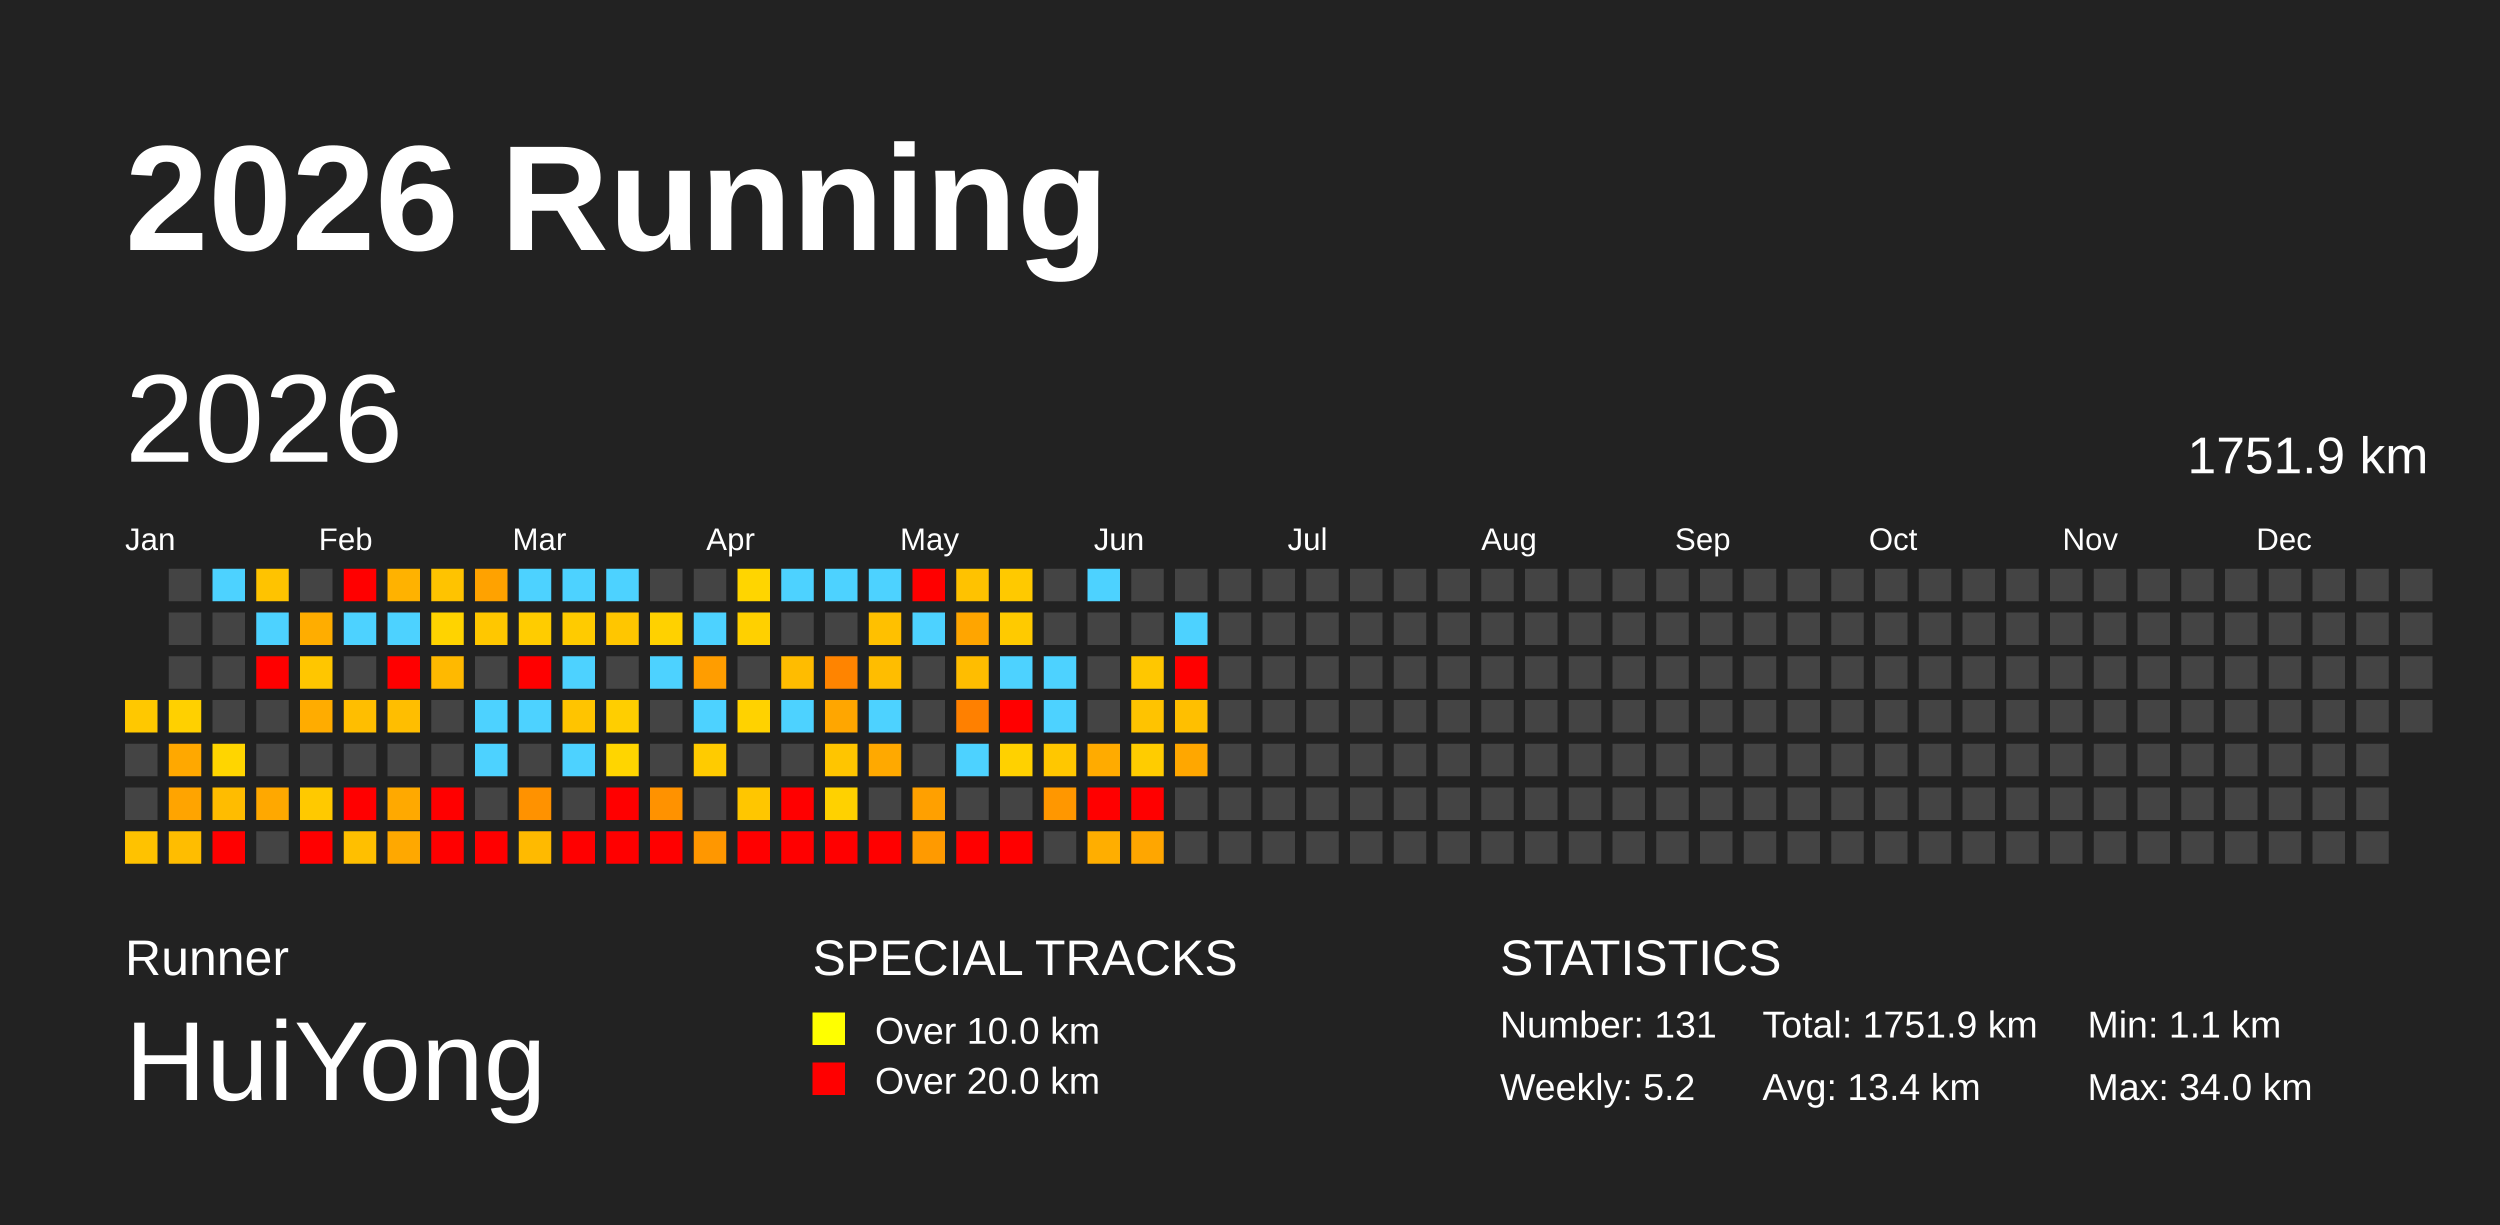
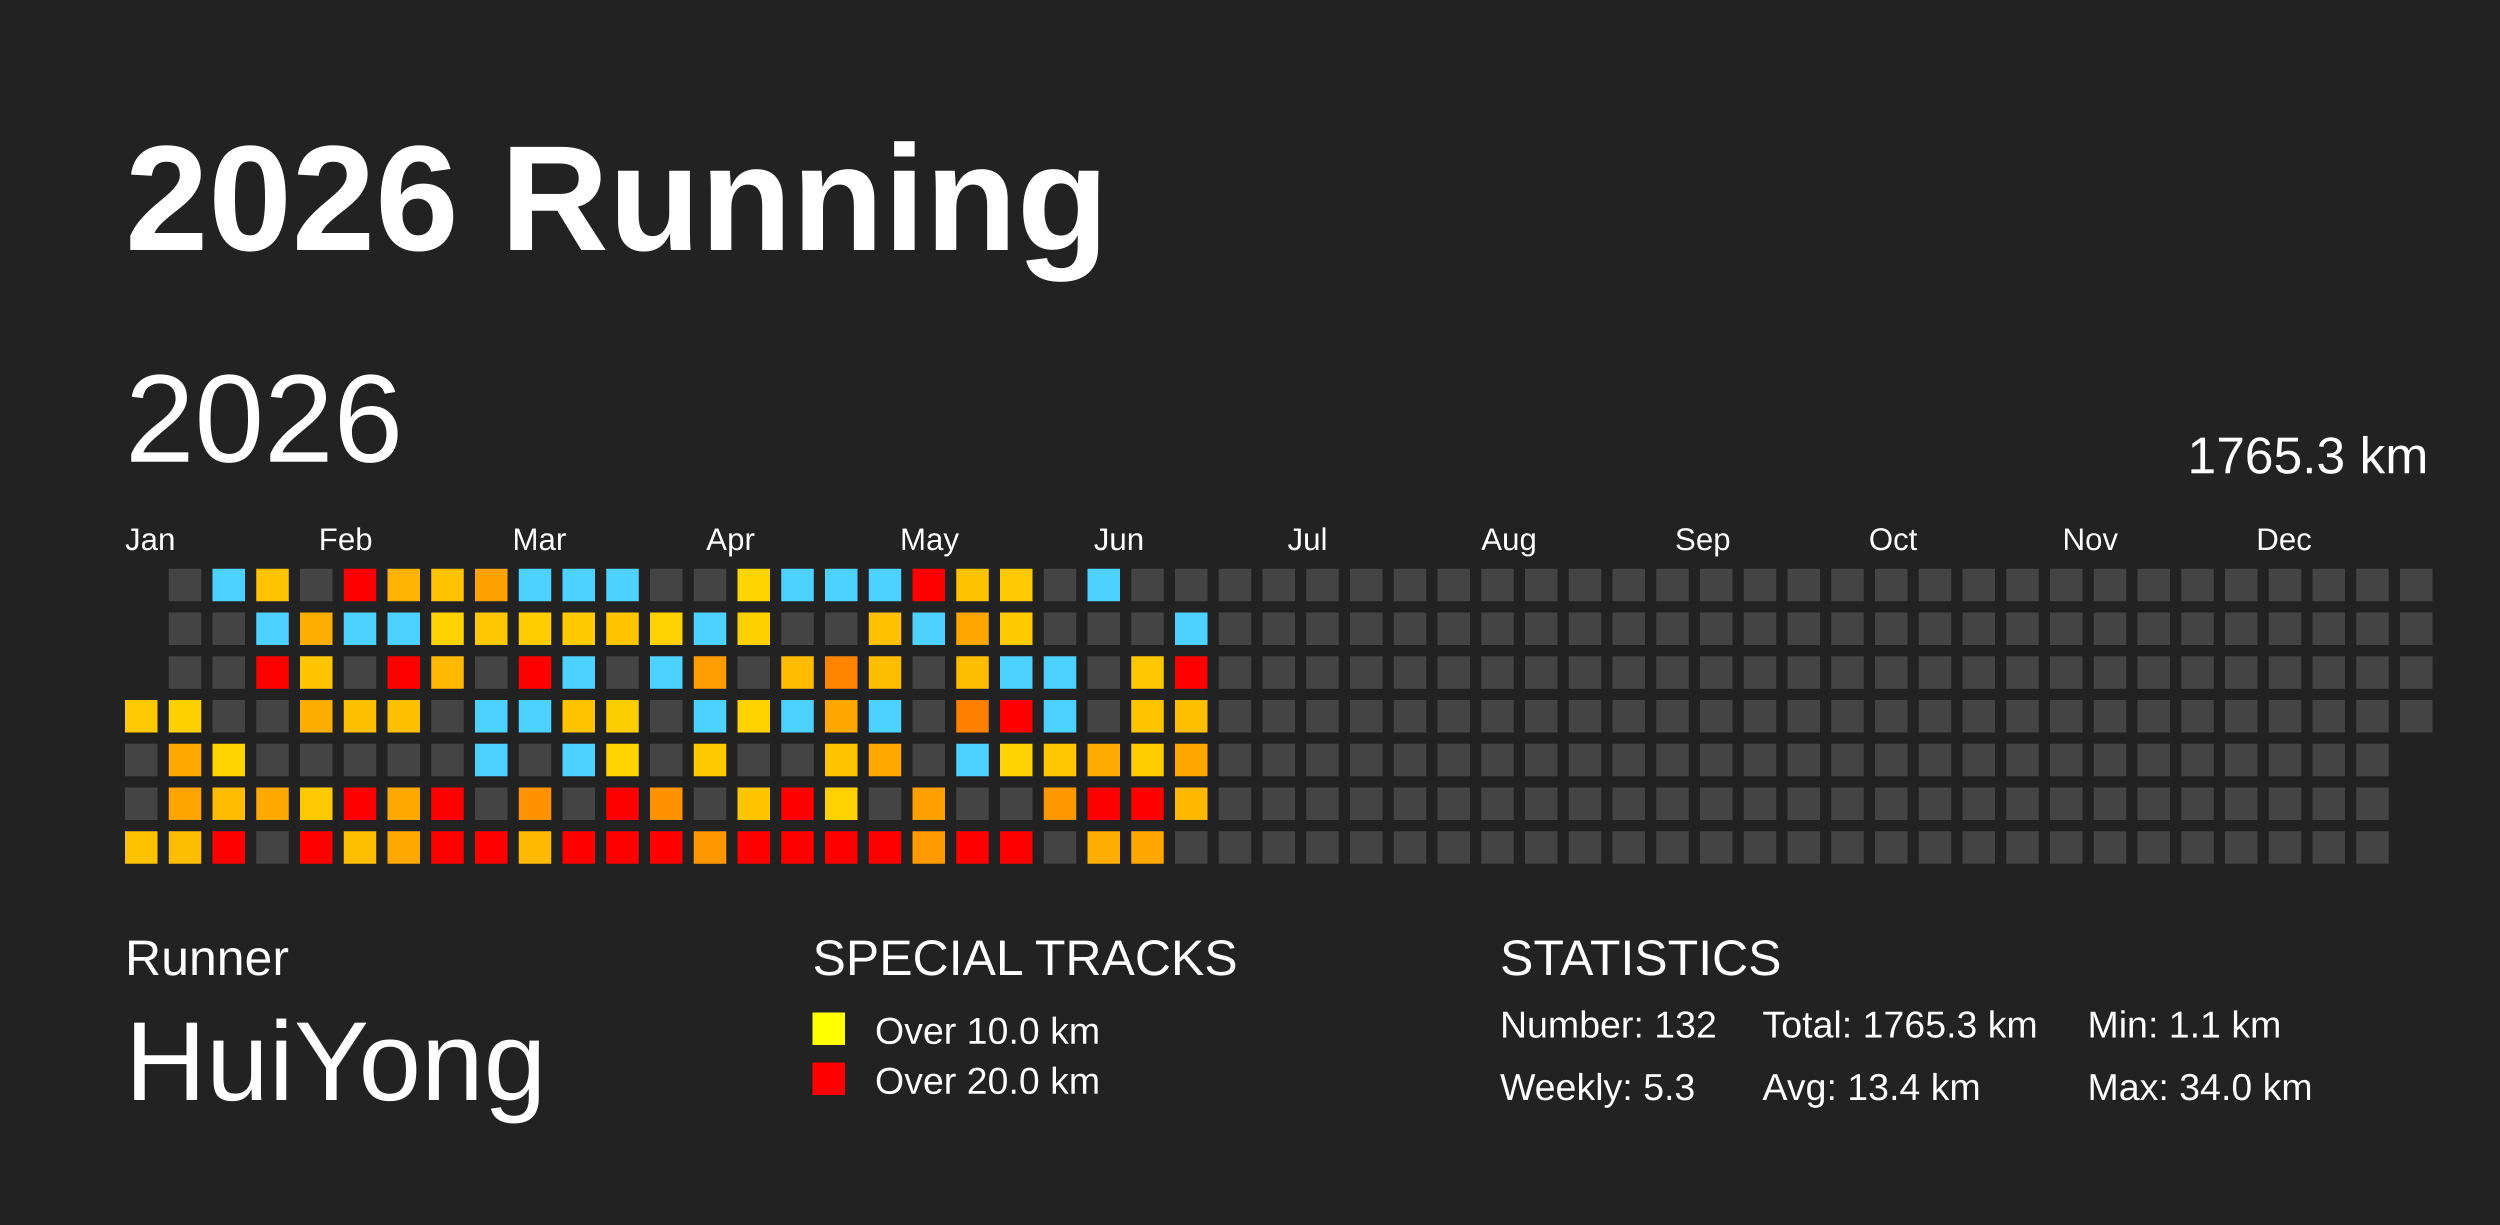
<svg xmlns="http://www.w3.org/2000/svg" baseProfile="full" height="98mm" version="1.1" viewBox="0,0,200,98" width="200mm">
  <defs />
  <rect fill="#222222" height="98" width="200" x="0" y="0" />
  <text fill="#FFFFFF" style="font-size:12px; font-family:Arial; font-weight:bold;" x="10" y="20">2026 Running</text>
  <text fill="#FFFFFF" style="font-size:4px; font-family:Arial" x="10" y="78">Runner</text>
  <text fill="#FFFFFF" style="font-size:9px; font-family:Arial" x="10" y="88">HuiYong</text>
  <text fill="#FFFFFF" style="font-size:4px; font-family:Arial" x="65" y="78">SPECIAL TRACKS</text>
  <rect fill="yellow" height="2.6" width="2.6" x="65" y="81" />
  <text fill="#FFFFFF" style="font-size:3px; font-family:Arial" x="70" y="83.5">Over 10.0 km</text>
  <rect fill="red" height="2.6" width="2.6" x="65" y="85" />
  <text fill="#FFFFFF" style="font-size:3px; font-family:Arial" x="70" y="87.5">Over 20.0 km</text>
  <text fill="#FFFFFF" style="font-size:4px; font-family:Arial" x="120" y="78">STATISTICS</text>
-   <text fill="#FFFFFF" style="font-size:3px; font-family:Arial" x="120" y="83">Number: 131</text>
-   <text fill="#FFFFFF" style="font-size:3px; font-family:Arial" x="120" y="88">Weekly: 5.2</text>
-   <text fill="#FFFFFF" style="font-size:3px; font-family:Arial" x="141" y="83">Total: 1751.9 km</text>
+   <text fill="#FFFFFF" style="font-size:3px; font-family:Arial" x="120" y="83">Number: 132</text>
+   <text fill="#FFFFFF" style="font-size:3px; font-family:Arial" x="120" y="88">Weekly: 5.3</text>
+   <text fill="#FFFFFF" style="font-size:3px; font-family:Arial" x="141" y="83">Total: 1765.3 km</text>
  <text fill="#FFFFFF" style="font-size:3px; font-family:Arial" x="141" y="88">Avg: 13.4 km</text>
  <text fill="#FFFFFF" style="font-size:3px; font-family:Arial" x="167" y="83">Min: 1.1 km</text>
  <text fill="#FFFFFF" style="font-size:3px; font-family:Arial" x="167" y="88">Max: 34.0 km</text>
  <text dominant-baseline="hanging" fill="#FFFFFF" style="font-size:10.0px; font-family:Arial;" x="10" y="30">2026</text>
-   <text dominant-baseline="hanging" fill="#FFFFFF" style="font-size:4.125px; font-family:Arial;" x="175" y="35">1751.9 km</text>
+   <text dominant-baseline="hanging" fill="#FFFFFF" style="font-size:4.125px; font-family:Arial;" x="175" y="35">1765.3 km</text>
  <text fill="#FFFFFF" style="font-size:2.5px; font-family:Arial" x="10.0" y="44">Jan</text>
  <text fill="#FFFFFF" style="font-size:2.5px; font-family:Arial" x="25.5" y="44">Feb</text>
  <text fill="#FFFFFF" style="font-size:2.5px; font-family:Arial" x="41.0" y="44">Mar</text>
  <text fill="#FFFFFF" style="font-size:2.5px; font-family:Arial" x="56.5" y="44">Apr</text>
  <text fill="#FFFFFF" style="font-size:2.5px; font-family:Arial" x="72.0" y="44">May</text>
  <text fill="#FFFFFF" style="font-size:2.5px; font-family:Arial" x="87.5" y="44">Jun</text>
  <text fill="#FFFFFF" style="font-size:2.5px; font-family:Arial" x="103.0" y="44">Jul</text>
  <text fill="#FFFFFF" style="font-size:2.5px; font-family:Arial" x="118.5" y="44">Aug</text>
  <text fill="#FFFFFF" style="font-size:2.5px; font-family:Arial" x="134.0" y="44">Sep</text>
  <text fill="#FFFFFF" style="font-size:2.5px; font-family:Arial" x="149.5" y="44">Oct</text>
  <text fill="#FFFFFF" style="font-size:2.5px; font-family:Arial" x="165.0" y="44">Nov</text>
  <text fill="#FFFFFF" style="font-size:2.5px; font-family:Arial" x="180.5" y="44">Dec</text>
  <rect fill="#ffc800" height="2.6" width="2.6" x="10.0" y="56.0" />
  <rect fill="#444444" height="2.6" width="2.6" x="10.0" y="59.5" />
  <rect fill="#444444" height="2.6" width="2.6" x="10.0" y="63.0" />
  <rect fill="#ffc200" height="2.6" width="2.6" x="10.0" y="66.5" />
  <rect fill="#444444" height="2.6" width="2.6" x="13.5" y="45.5" />
  <rect fill="#444444" height="2.6" width="2.6" x="13.5" y="49.0" />
  <rect fill="#444444" height="2.6" width="2.6" x="13.5" y="52.5" />
  <rect fill="#ffd000" height="2.6" width="2.6" x="13.5" y="56.0" />
  <rect fill="#ffa800" height="2.6" width="2.6" x="13.5" y="59.5" />
  <rect fill="#ffa400" height="2.6" width="2.6" x="13.5" y="63.0" />
  <rect fill="#ffbd00" height="2.6" width="2.6" x="13.5" y="66.5" />
  <rect fill="#4dd2ff" height="2.6" width="2.6" x="17.0" y="45.5" />
  <rect fill="#444444" height="2.6" width="2.6" x="17.0" y="49.0" />
  <rect fill="#444444" height="2.6" width="2.6" x="17.0" y="52.5" />
  <rect fill="#444444" height="2.6" width="2.6" x="17.0" y="56.0" />
  <rect fill="#ffd500" height="2.6" width="2.6" x="17.0" y="59.5" />
  <rect fill="#ffbc00" height="2.6" width="2.6" x="17.0" y="63.0" />
  <rect fill="red" height="2.6" width="2.6" x="17.0" y="66.5" />
  <rect fill="#ffc300" height="2.6" width="2.6" x="20.5" y="45.5" />
  <rect fill="#4dd2ff" height="2.6" width="2.6" x="20.5" y="49.0" />
  <rect fill="red" height="2.6" width="2.6" x="20.5" y="52.5" />
  <rect fill="#444444" height="2.6" width="2.6" x="20.5" y="56.0" />
  <rect fill="#444444" height="2.6" width="2.6" x="20.5" y="59.5" />
  <rect fill="#ffa800" height="2.6" width="2.6" x="20.5" y="63.0" />
  <rect fill="#444444" height="2.6" width="2.6" x="20.5" y="66.5" />
  <rect fill="#444444" height="2.6" width="2.6" x="24.0" y="45.5" />
  <rect fill="#ffad00" height="2.6" width="2.6" x="24.0" y="49.0" />
  <rect fill="#ffc600" height="2.6" width="2.6" x="24.0" y="52.5" />
  <rect fill="#ffac00" height="2.6" width="2.6" x="24.0" y="56.0" />
  <rect fill="#444444" height="2.6" width="2.6" x="24.0" y="59.5" />
  <rect fill="#ffc900" height="2.6" width="2.6" x="24.0" y="63.0" />
  <rect fill="red" height="2.6" width="2.6" x="24.0" y="66.5" />
  <rect fill="red" height="2.6" width="2.6" x="27.5" y="45.5" />
  <rect fill="#4dd2ff" height="2.6" width="2.6" x="27.5" y="49.0" />
  <rect fill="#444444" height="2.6" width="2.6" x="27.5" y="52.5" />
  <rect fill="#ffbe00" height="2.6" width="2.6" x="27.5" y="56.0" />
  <rect fill="#444444" height="2.6" width="2.6" x="27.5" y="59.5" />
  <rect fill="red" height="2.6" width="2.6" x="27.5" y="63.0" />
  <rect fill="#ffbf00" height="2.6" width="2.6" x="27.5" y="66.5" />
  <rect fill="#ffb200" height="2.6" width="2.6" x="31.0" y="45.5" />
  <rect fill="#4dd2ff" height="2.6" width="2.6" x="31.0" y="49.0" />
  <rect fill="red" height="2.6" width="2.6" x="31.0" y="52.5" />
  <rect fill="#ffbe00" height="2.6" width="2.6" x="31.0" y="56.0" />
  <rect fill="#444444" height="2.6" width="2.6" x="31.0" y="59.5" />
  <rect fill="#ffa900" height="2.6" width="2.6" x="31.0" y="63.0" />
  <rect fill="#ffa800" height="2.6" width="2.6" x="31.0" y="66.5" />
  <rect fill="#ffc300" height="2.6" width="2.6" x="34.5" y="45.5" />
  <rect fill="#ffd300" height="2.6" width="2.6" x="34.5" y="49.0" />
  <rect fill="#ffb900" height="2.6" width="2.6" x="34.5" y="52.5" />
  <rect fill="#444444" height="2.6" width="2.6" x="34.5" y="56.0" />
  <rect fill="#444444" height="2.6" width="2.6" x="34.5" y="59.5" />
  <rect fill="red" height="2.6" width="2.6" x="34.5" y="63.0" />
  <rect fill="red" height="2.6" width="2.6" x="34.5" y="66.5" />
  <rect fill="#ffa200" height="2.6" width="2.6" x="38.0" y="45.5" />
  <rect fill="#ffc700" height="2.6" width="2.6" x="38.0" y="49.0" />
  <rect fill="#444444" height="2.6" width="2.6" x="38.0" y="52.5" />
  <rect fill="#4dd2ff" height="2.6" width="2.6" x="38.0" y="56.0" />
  <rect fill="#4dd2ff" height="2.6" width="2.6" x="38.0" y="59.5" />
  <rect fill="#444444" height="2.6" width="2.6" x="38.0" y="63.0" />
  <rect fill="red" height="2.6" width="2.6" x="38.0" y="66.5" />
  <rect fill="#4dd2ff" height="2.6" width="2.6" x="41.5" y="45.5" />
  <rect fill="#ffcc00" height="2.6" width="2.6" x="41.5" y="49.0" />
  <rect fill="red" height="2.6" width="2.6" x="41.5" y="52.5" />
  <rect fill="#4dd2ff" height="2.6" width="2.6" x="41.5" y="56.0" />
  <rect fill="#444444" height="2.6" width="2.6" x="41.5" y="59.5" />
  <rect fill="#ff9200" height="2.6" width="2.6" x="41.5" y="63.0" />
  <rect fill="#ffba00" height="2.6" width="2.6" x="41.5" y="66.5" />
  <rect fill="#4dd2ff" height="2.6" width="2.6" x="45.0" y="45.5" />
  <rect fill="#ffcb00" height="2.6" width="2.6" x="45.0" y="49.0" />
  <rect fill="#4dd2ff" height="2.6" width="2.6" x="45.0" y="52.5" />
  <rect fill="#ffc400" height="2.6" width="2.6" x="45.0" y="56.0" />
  <rect fill="#4dd2ff" height="2.6" width="2.6" x="45.0" y="59.5" />
  <rect fill="#444444" height="2.6" width="2.6" x="45.0" y="63.0" />
  <rect fill="red" height="2.6" width="2.6" x="45.0" y="66.5" />
  <rect fill="#4dd2ff" height="2.6" width="2.6" x="48.5" y="45.5" />
  <rect fill="#ffc600" height="2.6" width="2.6" x="48.5" y="49.0" />
  <rect fill="#444444" height="2.6" width="2.6" x="48.5" y="52.5" />
  <rect fill="#ffce00" height="2.6" width="2.6" x="48.5" y="56.0" />
  <rect fill="#ffd500" height="2.6" width="2.6" x="48.5" y="59.5" />
  <rect fill="red" height="2.6" width="2.6" x="48.5" y="63.0" />
  <rect fill="red" height="2.6" width="2.6" x="48.5" y="66.5" />
  <rect fill="#444444" height="2.6" width="2.6" x="52.0" y="45.5" />
  <rect fill="#ffd100" height="2.6" width="2.6" x="52.0" y="49.0" />
  <rect fill="#4dd2ff" height="2.6" width="2.6" x="52.0" y="52.5" />
  <rect fill="#444444" height="2.6" width="2.6" x="52.0" y="56.0" />
  <rect fill="#444444" height="2.6" width="2.6" x="52.0" y="59.5" />
  <rect fill="#ff9200" height="2.6" width="2.6" x="52.0" y="63.0" />
  <rect fill="red" height="2.6" width="2.6" x="52.0" y="66.5" />
  <rect fill="#444444" height="2.6" width="2.6" x="55.5" y="45.5" />
  <rect fill="#4dd2ff" height="2.6" width="2.6" x="55.5" y="49.0" />
  <rect fill="#ff9d00" height="2.6" width="2.6" x="55.5" y="52.5" />
  <rect fill="#4dd2ff" height="2.6" width="2.6" x="55.5" y="56.0" />
  <rect fill="#ffcb00" height="2.6" width="2.6" x="55.5" y="59.5" />
  <rect fill="#444444" height="2.6" width="2.6" x="55.5" y="63.0" />
  <rect fill="#ff9700" height="2.6" width="2.6" x="55.5" y="66.5" />
  <rect fill="#ffd500" height="2.6" width="2.6" x="59.0" y="45.5" />
  <rect fill="#ffd000" height="2.6" width="2.6" x="59.0" y="49.0" />
  <rect fill="#444444" height="2.6" width="2.6" x="59.0" y="52.5" />
  <rect fill="#ffd200" height="2.6" width="2.6" x="59.0" y="56.0" />
  <rect fill="#444444" height="2.6" width="2.6" x="59.0" y="59.5" />
  <rect fill="#ffc600" height="2.6" width="2.6" x="59.0" y="63.0" />
  <rect fill="red" height="2.6" width="2.6" x="59.0" y="66.5" />
  <rect fill="#4dd2ff" height="2.6" width="2.6" x="62.5" y="45.5" />
  <rect fill="#444444" height="2.6" width="2.6" x="62.5" y="49.0" />
  <rect fill="#ffbc00" height="2.6" width="2.6" x="62.5" y="52.5" />
  <rect fill="#4dd2ff" height="2.6" width="2.6" x="62.5" y="56.0" />
  <rect fill="#444444" height="2.6" width="2.6" x="62.5" y="59.5" />
  <rect fill="red" height="2.6" width="2.6" x="62.5" y="63.0" />
  <rect fill="red" height="2.6" width="2.6" x="62.5" y="66.5" />
  <rect fill="#4dd2ff" height="2.6" width="2.6" x="66.0" y="45.5" />
  <rect fill="#444444" height="2.6" width="2.6" x="66.0" y="49.0" />
  <rect fill="#ff8400" height="2.6" width="2.6" x="66.0" y="52.5" />
  <rect fill="#ffa600" height="2.6" width="2.6" x="66.0" y="56.0" />
  <rect fill="#ffc500" height="2.6" width="2.6" x="66.0" y="59.5" />
  <rect fill="#ffd100" height="2.6" width="2.6" x="66.0" y="63.0" />
  <rect fill="red" height="2.6" width="2.6" x="66.0" y="66.5" />
  <rect fill="#4dd2ff" height="2.6" width="2.6" x="69.5" y="45.5" />
  <rect fill="#ffc000" height="2.6" width="2.6" x="69.5" y="49.0" />
  <rect fill="#ffbd00" height="2.6" width="2.6" x="69.5" y="52.5" />
  <rect fill="#4dd2ff" height="2.6" width="2.6" x="69.5" y="56.0" />
  <rect fill="#ffa900" height="2.6" width="2.6" x="69.5" y="59.5" />
  <rect fill="#444444" height="2.6" width="2.6" x="69.5" y="63.0" />
  <rect fill="red" height="2.6" width="2.6" x="69.5" y="66.5" />
  <rect fill="red" height="2.6" width="2.6" x="73.0" y="45.5" />
  <rect fill="#4dd2ff" height="2.6" width="2.6" x="73.0" y="49.0" />
  <rect fill="#444444" height="2.6" width="2.6" x="73.0" y="52.5" />
  <rect fill="#444444" height="2.6" width="2.6" x="73.0" y="56.0" />
  <rect fill="#444444" height="2.6" width="2.6" x="73.0" y="59.5" />
  <rect fill="#ffa000" height="2.6" width="2.6" x="73.0" y="63.0" />
  <rect fill="#ff9a00" height="2.6" width="2.6" x="73.0" y="66.5" />
  <rect fill="#ffc200" height="2.6" width="2.6" x="76.5" y="45.5" />
  <rect fill="#ffa500" height="2.6" width="2.6" x="76.5" y="49.0" />
  <rect fill="#ffbd00" height="2.6" width="2.6" x="76.5" y="52.5" />
  <rect fill="#ff8000" height="2.6" width="2.6" x="76.5" y="56.0" />
  <rect fill="#4dd2ff" height="2.6" width="2.6" x="76.5" y="59.5" />
  <rect fill="#444444" height="2.6" width="2.6" x="76.5" y="63.0" />
  <rect fill="red" height="2.6" width="2.6" x="76.5" y="66.5" />
  <rect fill="#ffc900" height="2.6" width="2.6" x="80.0" y="45.5" />
  <rect fill="#ffca00" height="2.6" width="2.6" x="80.0" y="49.0" />
  <rect fill="#4dd2ff" height="2.6" width="2.6" x="80.0" y="52.5" />
  <rect fill="red" height="2.6" width="2.6" x="80.0" y="56.0" />
  <rect fill="#ffd100" height="2.6" width="2.6" x="80.0" y="59.5" />
  <rect fill="#444444" height="2.6" width="2.6" x="80.0" y="63.0" />
  <rect fill="red" height="2.6" width="2.6" x="80.0" y="66.5" />
  <rect fill="#444444" height="2.6" width="2.6" x="83.5" y="45.5" />
  <rect fill="#444444" height="2.6" width="2.6" x="83.5" y="49.0" />
  <rect fill="#4dd2ff" height="2.6" width="2.6" x="83.5" y="52.5" />
  <rect fill="#4dd2ff" height="2.6" width="2.6" x="83.5" y="56.0" />
  <rect fill="#ffc700" height="2.6" width="2.6" x="83.5" y="59.5" />
  <rect fill="#ff9700" height="2.6" width="2.6" x="83.5" y="63.0" />
  <rect fill="#444444" height="2.6" width="2.6" x="83.5" y="66.5" />
  <rect fill="#4dd2ff" height="2.6" width="2.6" x="87.0" y="45.5" />
  <rect fill="#444444" height="2.6" width="2.6" x="87.0" y="49.0" />
  <rect fill="#444444" height="2.6" width="2.6" x="87.0" y="52.5" />
  <rect fill="#444444" height="2.6" width="2.6" x="87.0" y="56.0" />
  <rect fill="#ffab00" height="2.6" width="2.6" x="87.0" y="59.5" />
  <rect fill="red" height="2.6" width="2.6" x="87.0" y="63.0" />
  <rect fill="#ffae00" height="2.6" width="2.6" x="87.0" y="66.5" />
  <rect fill="#444444" height="2.6" width="2.6" x="90.5" y="45.5" />
  <rect fill="#444444" height="2.6" width="2.6" x="90.5" y="49.0" />
  <rect fill="#ffc700" height="2.6" width="2.6" x="90.5" y="52.5" />
  <rect fill="#ffc300" height="2.6" width="2.6" x="90.5" y="56.0" />
  <rect fill="#ffcc00" height="2.6" width="2.6" x="90.5" y="59.5" />
  <rect fill="red" height="2.6" width="2.6" x="90.5" y="63.0" />
  <rect fill="#ffa600" height="2.6" width="2.6" x="90.5" y="66.5" />
  <rect fill="#444444" height="2.6" width="2.6" x="94.0" y="45.5" />
  <rect fill="#4dd2ff" height="2.6" width="2.6" x="94.0" y="49.0" />
  <rect fill="red" height="2.6" width="2.6" x="94.0" y="52.5" />
  <rect fill="#ffbf00" height="2.6" width="2.6" x="94.0" y="56.0" />
  <rect fill="#ffa700" height="2.6" width="2.6" x="94.0" y="59.5" />
-   <rect fill="#444444" height="2.6" width="2.6" x="94.0" y="63.0" />
+   <rect fill="#ffb700" height="2.6" width="2.6" x="94.0" y="63.0" />
  <rect fill="#444444" height="2.6" width="2.6" x="94.0" y="66.5" />
  <rect fill="#444444" height="2.6" width="2.6" x="97.5" y="45.5" />
  <rect fill="#444444" height="2.6" width="2.6" x="97.5" y="49.0" />
  <rect fill="#444444" height="2.6" width="2.6" x="97.5" y="52.5" />
  <rect fill="#444444" height="2.6" width="2.6" x="97.5" y="56.0" />
  <rect fill="#444444" height="2.6" width="2.6" x="97.5" y="59.5" />
  <rect fill="#444444" height="2.6" width="2.6" x="97.5" y="63.0" />
  <rect fill="#444444" height="2.6" width="2.6" x="97.5" y="66.5" />
  <rect fill="#444444" height="2.6" width="2.6" x="101.0" y="45.5" />
  <rect fill="#444444" height="2.6" width="2.6" x="101.0" y="49.0" />
  <rect fill="#444444" height="2.6" width="2.6" x="101.0" y="52.5" />
  <rect fill="#444444" height="2.6" width="2.6" x="101.0" y="56.0" />
  <rect fill="#444444" height="2.6" width="2.6" x="101.0" y="59.5" />
  <rect fill="#444444" height="2.6" width="2.6" x="101.0" y="63.0" />
  <rect fill="#444444" height="2.6" width="2.6" x="101.0" y="66.5" />
  <rect fill="#444444" height="2.6" width="2.6" x="104.5" y="45.5" />
  <rect fill="#444444" height="2.6" width="2.6" x="104.5" y="49.0" />
  <rect fill="#444444" height="2.6" width="2.6" x="104.5" y="52.5" />
  <rect fill="#444444" height="2.6" width="2.6" x="104.5" y="56.0" />
  <rect fill="#444444" height="2.6" width="2.6" x="104.5" y="59.5" />
  <rect fill="#444444" height="2.6" width="2.6" x="104.5" y="63.0" />
  <rect fill="#444444" height="2.6" width="2.6" x="104.5" y="66.5" />
  <rect fill="#444444" height="2.6" width="2.6" x="108.0" y="45.5" />
  <rect fill="#444444" height="2.6" width="2.6" x="108.0" y="49.0" />
  <rect fill="#444444" height="2.6" width="2.6" x="108.0" y="52.5" />
  <rect fill="#444444" height="2.6" width="2.6" x="108.0" y="56.0" />
  <rect fill="#444444" height="2.6" width="2.6" x="108.0" y="59.5" />
  <rect fill="#444444" height="2.6" width="2.6" x="108.0" y="63.0" />
  <rect fill="#444444" height="2.6" width="2.6" x="108.0" y="66.5" />
  <rect fill="#444444" height="2.6" width="2.6" x="111.5" y="45.5" />
  <rect fill="#444444" height="2.6" width="2.6" x="111.5" y="49.0" />
  <rect fill="#444444" height="2.6" width="2.6" x="111.5" y="52.5" />
  <rect fill="#444444" height="2.6" width="2.6" x="111.5" y="56.0" />
  <rect fill="#444444" height="2.6" width="2.6" x="111.5" y="59.5" />
  <rect fill="#444444" height="2.6" width="2.6" x="111.5" y="63.0" />
  <rect fill="#444444" height="2.6" width="2.6" x="111.5" y="66.5" />
  <rect fill="#444444" height="2.6" width="2.6" x="115.0" y="45.5" />
  <rect fill="#444444" height="2.6" width="2.6" x="115.0" y="49.0" />
  <rect fill="#444444" height="2.6" width="2.6" x="115.0" y="52.5" />
  <rect fill="#444444" height="2.6" width="2.6" x="115.0" y="56.0" />
  <rect fill="#444444" height="2.6" width="2.6" x="115.0" y="59.5" />
  <rect fill="#444444" height="2.6" width="2.6" x="115.0" y="63.0" />
  <rect fill="#444444" height="2.6" width="2.6" x="115.0" y="66.5" />
  <rect fill="#444444" height="2.6" width="2.6" x="118.5" y="45.5" />
  <rect fill="#444444" height="2.6" width="2.6" x="118.5" y="49.0" />
  <rect fill="#444444" height="2.6" width="2.6" x="118.5" y="52.5" />
  <rect fill="#444444" height="2.6" width="2.6" x="118.5" y="56.0" />
  <rect fill="#444444" height="2.6" width="2.6" x="118.5" y="59.5" />
  <rect fill="#444444" height="2.6" width="2.6" x="118.5" y="63.0" />
  <rect fill="#444444" height="2.6" width="2.6" x="118.5" y="66.5" />
  <rect fill="#444444" height="2.6" width="2.6" x="122.0" y="45.5" />
  <rect fill="#444444" height="2.6" width="2.6" x="122.0" y="49.0" />
  <rect fill="#444444" height="2.6" width="2.6" x="122.0" y="52.5" />
  <rect fill="#444444" height="2.6" width="2.6" x="122.0" y="56.0" />
  <rect fill="#444444" height="2.6" width="2.6" x="122.0" y="59.5" />
  <rect fill="#444444" height="2.6" width="2.6" x="122.0" y="63.0" />
  <rect fill="#444444" height="2.6" width="2.6" x="122.0" y="66.5" />
  <rect fill="#444444" height="2.6" width="2.6" x="125.5" y="45.5" />
  <rect fill="#444444" height="2.6" width="2.6" x="125.5" y="49.0" />
  <rect fill="#444444" height="2.6" width="2.6" x="125.5" y="52.5" />
  <rect fill="#444444" height="2.6" width="2.6" x="125.5" y="56.0" />
  <rect fill="#444444" height="2.6" width="2.6" x="125.5" y="59.5" />
  <rect fill="#444444" height="2.6" width="2.6" x="125.5" y="63.0" />
  <rect fill="#444444" height="2.6" width="2.6" x="125.5" y="66.5" />
  <rect fill="#444444" height="2.6" width="2.6" x="129.0" y="45.5" />
  <rect fill="#444444" height="2.6" width="2.6" x="129.0" y="49.0" />
  <rect fill="#444444" height="2.6" width="2.6" x="129.0" y="52.5" />
  <rect fill="#444444" height="2.6" width="2.6" x="129.0" y="56.0" />
  <rect fill="#444444" height="2.6" width="2.6" x="129.0" y="59.5" />
  <rect fill="#444444" height="2.6" width="2.6" x="129.0" y="63.0" />
  <rect fill="#444444" height="2.6" width="2.6" x="129.0" y="66.5" />
  <rect fill="#444444" height="2.6" width="2.6" x="132.5" y="45.5" />
  <rect fill="#444444" height="2.6" width="2.6" x="132.5" y="49.0" />
  <rect fill="#444444" height="2.6" width="2.6" x="132.5" y="52.5" />
  <rect fill="#444444" height="2.6" width="2.6" x="132.5" y="56.0" />
  <rect fill="#444444" height="2.6" width="2.6" x="132.5" y="59.5" />
  <rect fill="#444444" height="2.6" width="2.6" x="132.5" y="63.0" />
  <rect fill="#444444" height="2.6" width="2.6" x="132.5" y="66.5" />
  <rect fill="#444444" height="2.6" width="2.6" x="136.0" y="45.5" />
  <rect fill="#444444" height="2.6" width="2.6" x="136.0" y="49.0" />
  <rect fill="#444444" height="2.6" width="2.6" x="136.0" y="52.5" />
  <rect fill="#444444" height="2.6" width="2.6" x="136.0" y="56.0" />
  <rect fill="#444444" height="2.6" width="2.6" x="136.0" y="59.5" />
  <rect fill="#444444" height="2.6" width="2.6" x="136.0" y="63.0" />
  <rect fill="#444444" height="2.6" width="2.6" x="136.0" y="66.5" />
  <rect fill="#444444" height="2.6" width="2.6" x="139.5" y="45.5" />
  <rect fill="#444444" height="2.6" width="2.6" x="139.5" y="49.0" />
  <rect fill="#444444" height="2.6" width="2.6" x="139.5" y="52.5" />
  <rect fill="#444444" height="2.6" width="2.6" x="139.5" y="56.0" />
  <rect fill="#444444" height="2.6" width="2.6" x="139.5" y="59.5" />
  <rect fill="#444444" height="2.6" width="2.6" x="139.5" y="63.0" />
  <rect fill="#444444" height="2.6" width="2.6" x="139.5" y="66.5" />
  <rect fill="#444444" height="2.6" width="2.6" x="143.0" y="45.5" />
  <rect fill="#444444" height="2.6" width="2.6" x="143.0" y="49.0" />
  <rect fill="#444444" height="2.6" width="2.6" x="143.0" y="52.5" />
  <rect fill="#444444" height="2.6" width="2.6" x="143.0" y="56.0" />
  <rect fill="#444444" height="2.6" width="2.6" x="143.0" y="59.5" />
  <rect fill="#444444" height="2.6" width="2.6" x="143.0" y="63.0" />
  <rect fill="#444444" height="2.6" width="2.6" x="143.0" y="66.5" />
  <rect fill="#444444" height="2.6" width="2.6" x="146.5" y="45.5" />
  <rect fill="#444444" height="2.6" width="2.6" x="146.5" y="49.0" />
  <rect fill="#444444" height="2.6" width="2.6" x="146.5" y="52.5" />
  <rect fill="#444444" height="2.6" width="2.6" x="146.5" y="56.0" />
  <rect fill="#444444" height="2.6" width="2.6" x="146.5" y="59.5" />
  <rect fill="#444444" height="2.6" width="2.6" x="146.5" y="63.0" />
  <rect fill="#444444" height="2.6" width="2.6" x="146.5" y="66.5" />
  <rect fill="#444444" height="2.6" width="2.6" x="150.0" y="45.5" />
  <rect fill="#444444" height="2.6" width="2.6" x="150.0" y="49.0" />
  <rect fill="#444444" height="2.6" width="2.6" x="150.0" y="52.5" />
  <rect fill="#444444" height="2.6" width="2.6" x="150.0" y="56.0" />
  <rect fill="#444444" height="2.6" width="2.6" x="150.0" y="59.5" />
  <rect fill="#444444" height="2.6" width="2.6" x="150.0" y="63.0" />
  <rect fill="#444444" height="2.6" width="2.6" x="150.0" y="66.5" />
  <rect fill="#444444" height="2.6" width="2.6" x="153.5" y="45.5" />
  <rect fill="#444444" height="2.6" width="2.6" x="153.5" y="49.0" />
  <rect fill="#444444" height="2.6" width="2.6" x="153.5" y="52.5" />
  <rect fill="#444444" height="2.6" width="2.6" x="153.5" y="56.0" />
  <rect fill="#444444" height="2.6" width="2.6" x="153.5" y="59.5" />
  <rect fill="#444444" height="2.6" width="2.6" x="153.5" y="63.0" />
  <rect fill="#444444" height="2.6" width="2.6" x="153.5" y="66.5" />
  <rect fill="#444444" height="2.6" width="2.6" x="157.0" y="45.5" />
  <rect fill="#444444" height="2.6" width="2.6" x="157.0" y="49.0" />
  <rect fill="#444444" height="2.6" width="2.6" x="157.0" y="52.5" />
  <rect fill="#444444" height="2.6" width="2.6" x="157.0" y="56.0" />
  <rect fill="#444444" height="2.6" width="2.6" x="157.0" y="59.5" />
  <rect fill="#444444" height="2.6" width="2.6" x="157.0" y="63.0" />
  <rect fill="#444444" height="2.6" width="2.6" x="157.0" y="66.5" />
  <rect fill="#444444" height="2.6" width="2.6" x="160.5" y="45.5" />
  <rect fill="#444444" height="2.6" width="2.6" x="160.5" y="49.0" />
  <rect fill="#444444" height="2.6" width="2.6" x="160.5" y="52.5" />
  <rect fill="#444444" height="2.6" width="2.6" x="160.5" y="56.0" />
  <rect fill="#444444" height="2.6" width="2.6" x="160.5" y="59.5" />
  <rect fill="#444444" height="2.6" width="2.6" x="160.5" y="63.0" />
  <rect fill="#444444" height="2.6" width="2.6" x="160.5" y="66.5" />
  <rect fill="#444444" height="2.6" width="2.6" x="164.0" y="45.5" />
  <rect fill="#444444" height="2.6" width="2.6" x="164.0" y="49.0" />
  <rect fill="#444444" height="2.6" width="2.6" x="164.0" y="52.5" />
  <rect fill="#444444" height="2.6" width="2.6" x="164.0" y="56.0" />
  <rect fill="#444444" height="2.6" width="2.6" x="164.0" y="59.5" />
  <rect fill="#444444" height="2.6" width="2.6" x="164.0" y="63.0" />
  <rect fill="#444444" height="2.6" width="2.6" x="164.0" y="66.5" />
  <rect fill="#444444" height="2.6" width="2.6" x="167.5" y="45.5" />
  <rect fill="#444444" height="2.6" width="2.6" x="167.5" y="49.0" />
  <rect fill="#444444" height="2.6" width="2.6" x="167.5" y="52.5" />
  <rect fill="#444444" height="2.6" width="2.6" x="167.5" y="56.0" />
  <rect fill="#444444" height="2.6" width="2.6" x="167.5" y="59.5" />
  <rect fill="#444444" height="2.6" width="2.6" x="167.5" y="63.0" />
  <rect fill="#444444" height="2.6" width="2.6" x="167.5" y="66.5" />
  <rect fill="#444444" height="2.6" width="2.6" x="171.0" y="45.5" />
  <rect fill="#444444" height="2.6" width="2.6" x="171.0" y="49.0" />
  <rect fill="#444444" height="2.6" width="2.6" x="171.0" y="52.5" />
  <rect fill="#444444" height="2.6" width="2.6" x="171.0" y="56.0" />
  <rect fill="#444444" height="2.6" width="2.6" x="171.0" y="59.5" />
  <rect fill="#444444" height="2.6" width="2.6" x="171.0" y="63.0" />
  <rect fill="#444444" height="2.6" width="2.6" x="171.0" y="66.5" />
  <rect fill="#444444" height="2.6" width="2.6" x="174.5" y="45.5" />
  <rect fill="#444444" height="2.6" width="2.6" x="174.5" y="49.0" />
  <rect fill="#444444" height="2.6" width="2.6" x="174.5" y="52.5" />
  <rect fill="#444444" height="2.6" width="2.6" x="174.5" y="56.0" />
  <rect fill="#444444" height="2.6" width="2.6" x="174.5" y="59.5" />
  <rect fill="#444444" height="2.6" width="2.6" x="174.5" y="63.0" />
  <rect fill="#444444" height="2.6" width="2.6" x="174.5" y="66.5" />
  <rect fill="#444444" height="2.6" width="2.6" x="178.0" y="45.5" />
  <rect fill="#444444" height="2.6" width="2.6" x="178.0" y="49.0" />
  <rect fill="#444444" height="2.6" width="2.6" x="178.0" y="52.5" />
  <rect fill="#444444" height="2.6" width="2.6" x="178.0" y="56.0" />
  <rect fill="#444444" height="2.6" width="2.6" x="178.0" y="59.5" />
  <rect fill="#444444" height="2.6" width="2.6" x="178.0" y="63.0" />
  <rect fill="#444444" height="2.6" width="2.6" x="178.0" y="66.5" />
  <rect fill="#444444" height="2.6" width="2.6" x="181.5" y="45.5" />
  <rect fill="#444444" height="2.6" width="2.6" x="181.5" y="49.0" />
  <rect fill="#444444" height="2.6" width="2.6" x="181.5" y="52.5" />
  <rect fill="#444444" height="2.6" width="2.6" x="181.5" y="56.0" />
  <rect fill="#444444" height="2.6" width="2.6" x="181.5" y="59.5" />
  <rect fill="#444444" height="2.6" width="2.6" x="181.5" y="63.0" />
  <rect fill="#444444" height="2.6" width="2.6" x="181.5" y="66.5" />
  <rect fill="#444444" height="2.6" width="2.6" x="185.0" y="45.5" />
  <rect fill="#444444" height="2.6" width="2.6" x="185.0" y="49.0" />
  <rect fill="#444444" height="2.6" width="2.6" x="185.0" y="52.5" />
  <rect fill="#444444" height="2.6" width="2.6" x="185.0" y="56.0" />
  <rect fill="#444444" height="2.6" width="2.6" x="185.0" y="59.5" />
  <rect fill="#444444" height="2.6" width="2.6" x="185.0" y="63.0" />
  <rect fill="#444444" height="2.6" width="2.6" x="185.0" y="66.5" />
  <rect fill="#444444" height="2.6" width="2.6" x="188.5" y="45.5" />
  <rect fill="#444444" height="2.6" width="2.6" x="188.5" y="49.0" />
  <rect fill="#444444" height="2.6" width="2.6" x="188.5" y="52.5" />
  <rect fill="#444444" height="2.6" width="2.6" x="188.5" y="56.0" />
  <rect fill="#444444" height="2.6" width="2.6" x="188.5" y="59.5" />
  <rect fill="#444444" height="2.6" width="2.6" x="188.5" y="63.0" />
  <rect fill="#444444" height="2.6" width="2.6" x="188.5" y="66.5" />
  <rect fill="#444444" height="2.6" width="2.6" x="192.0" y="45.5" />
  <rect fill="#444444" height="2.6" width="2.6" x="192.0" y="49.0" />
  <rect fill="#444444" height="2.6" width="2.6" x="192.0" y="52.5" />
  <rect fill="#444444" height="2.6" width="2.6" x="192.0" y="56.0" />
</svg>
